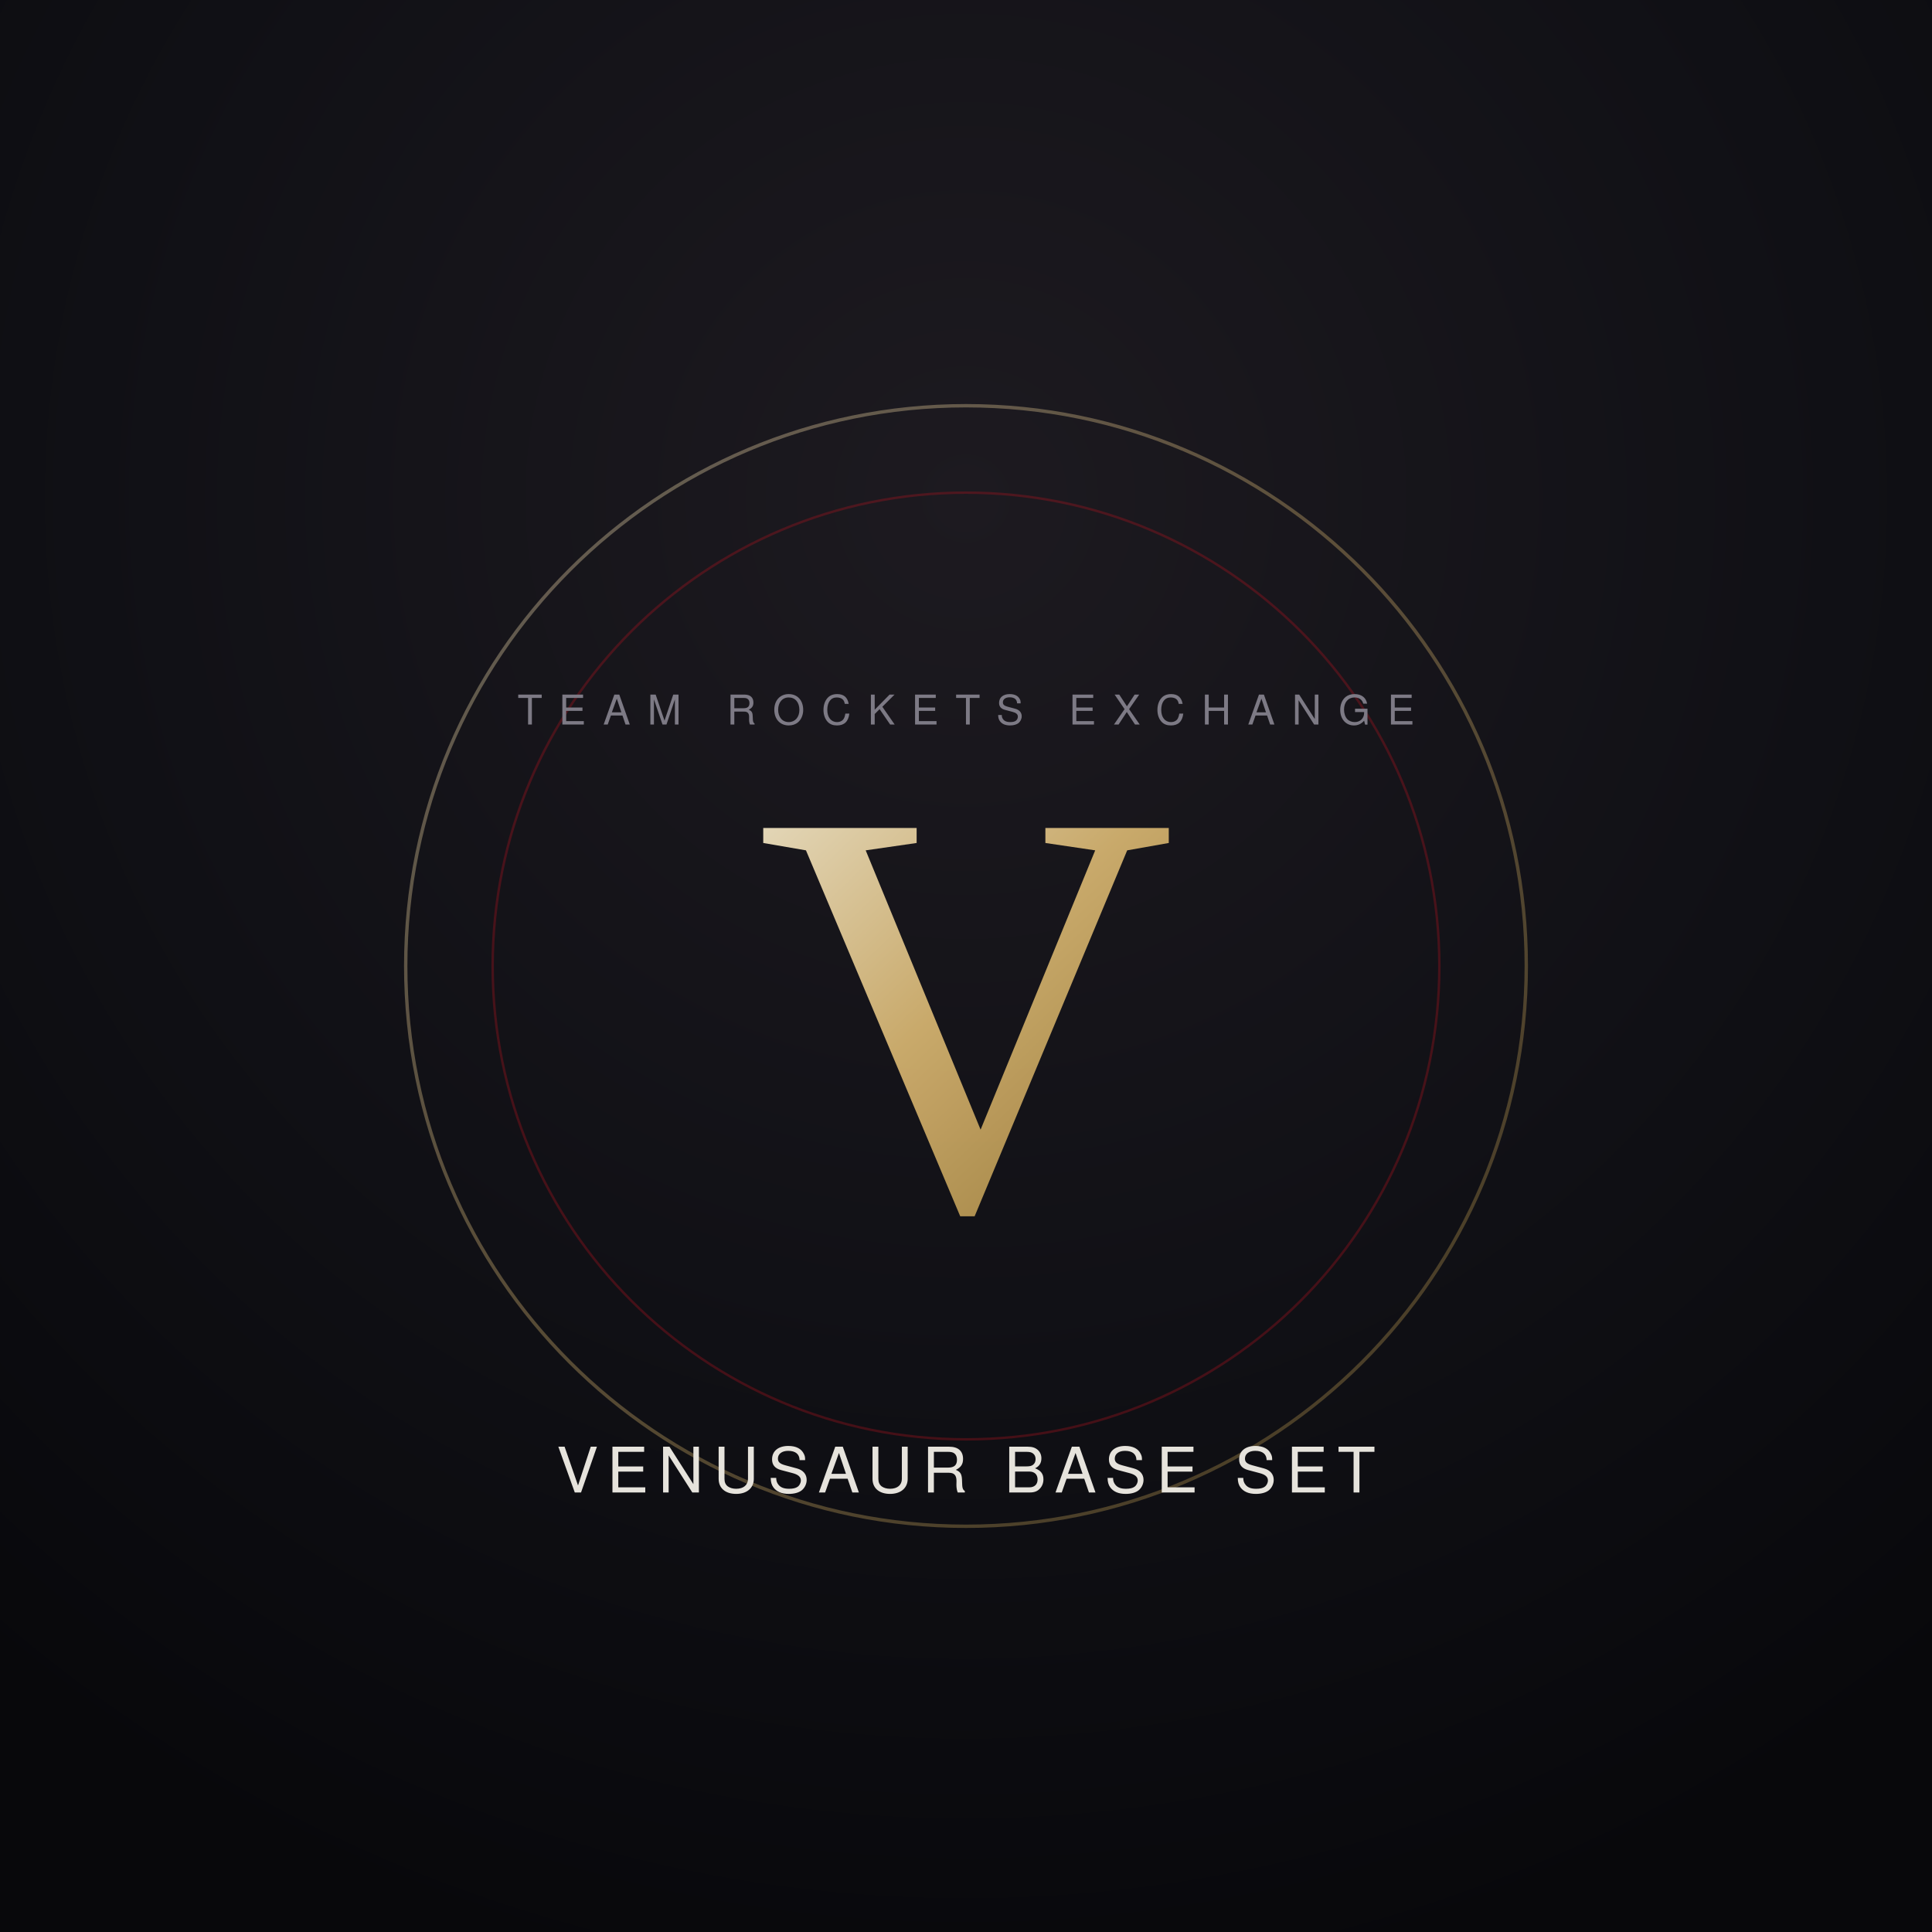
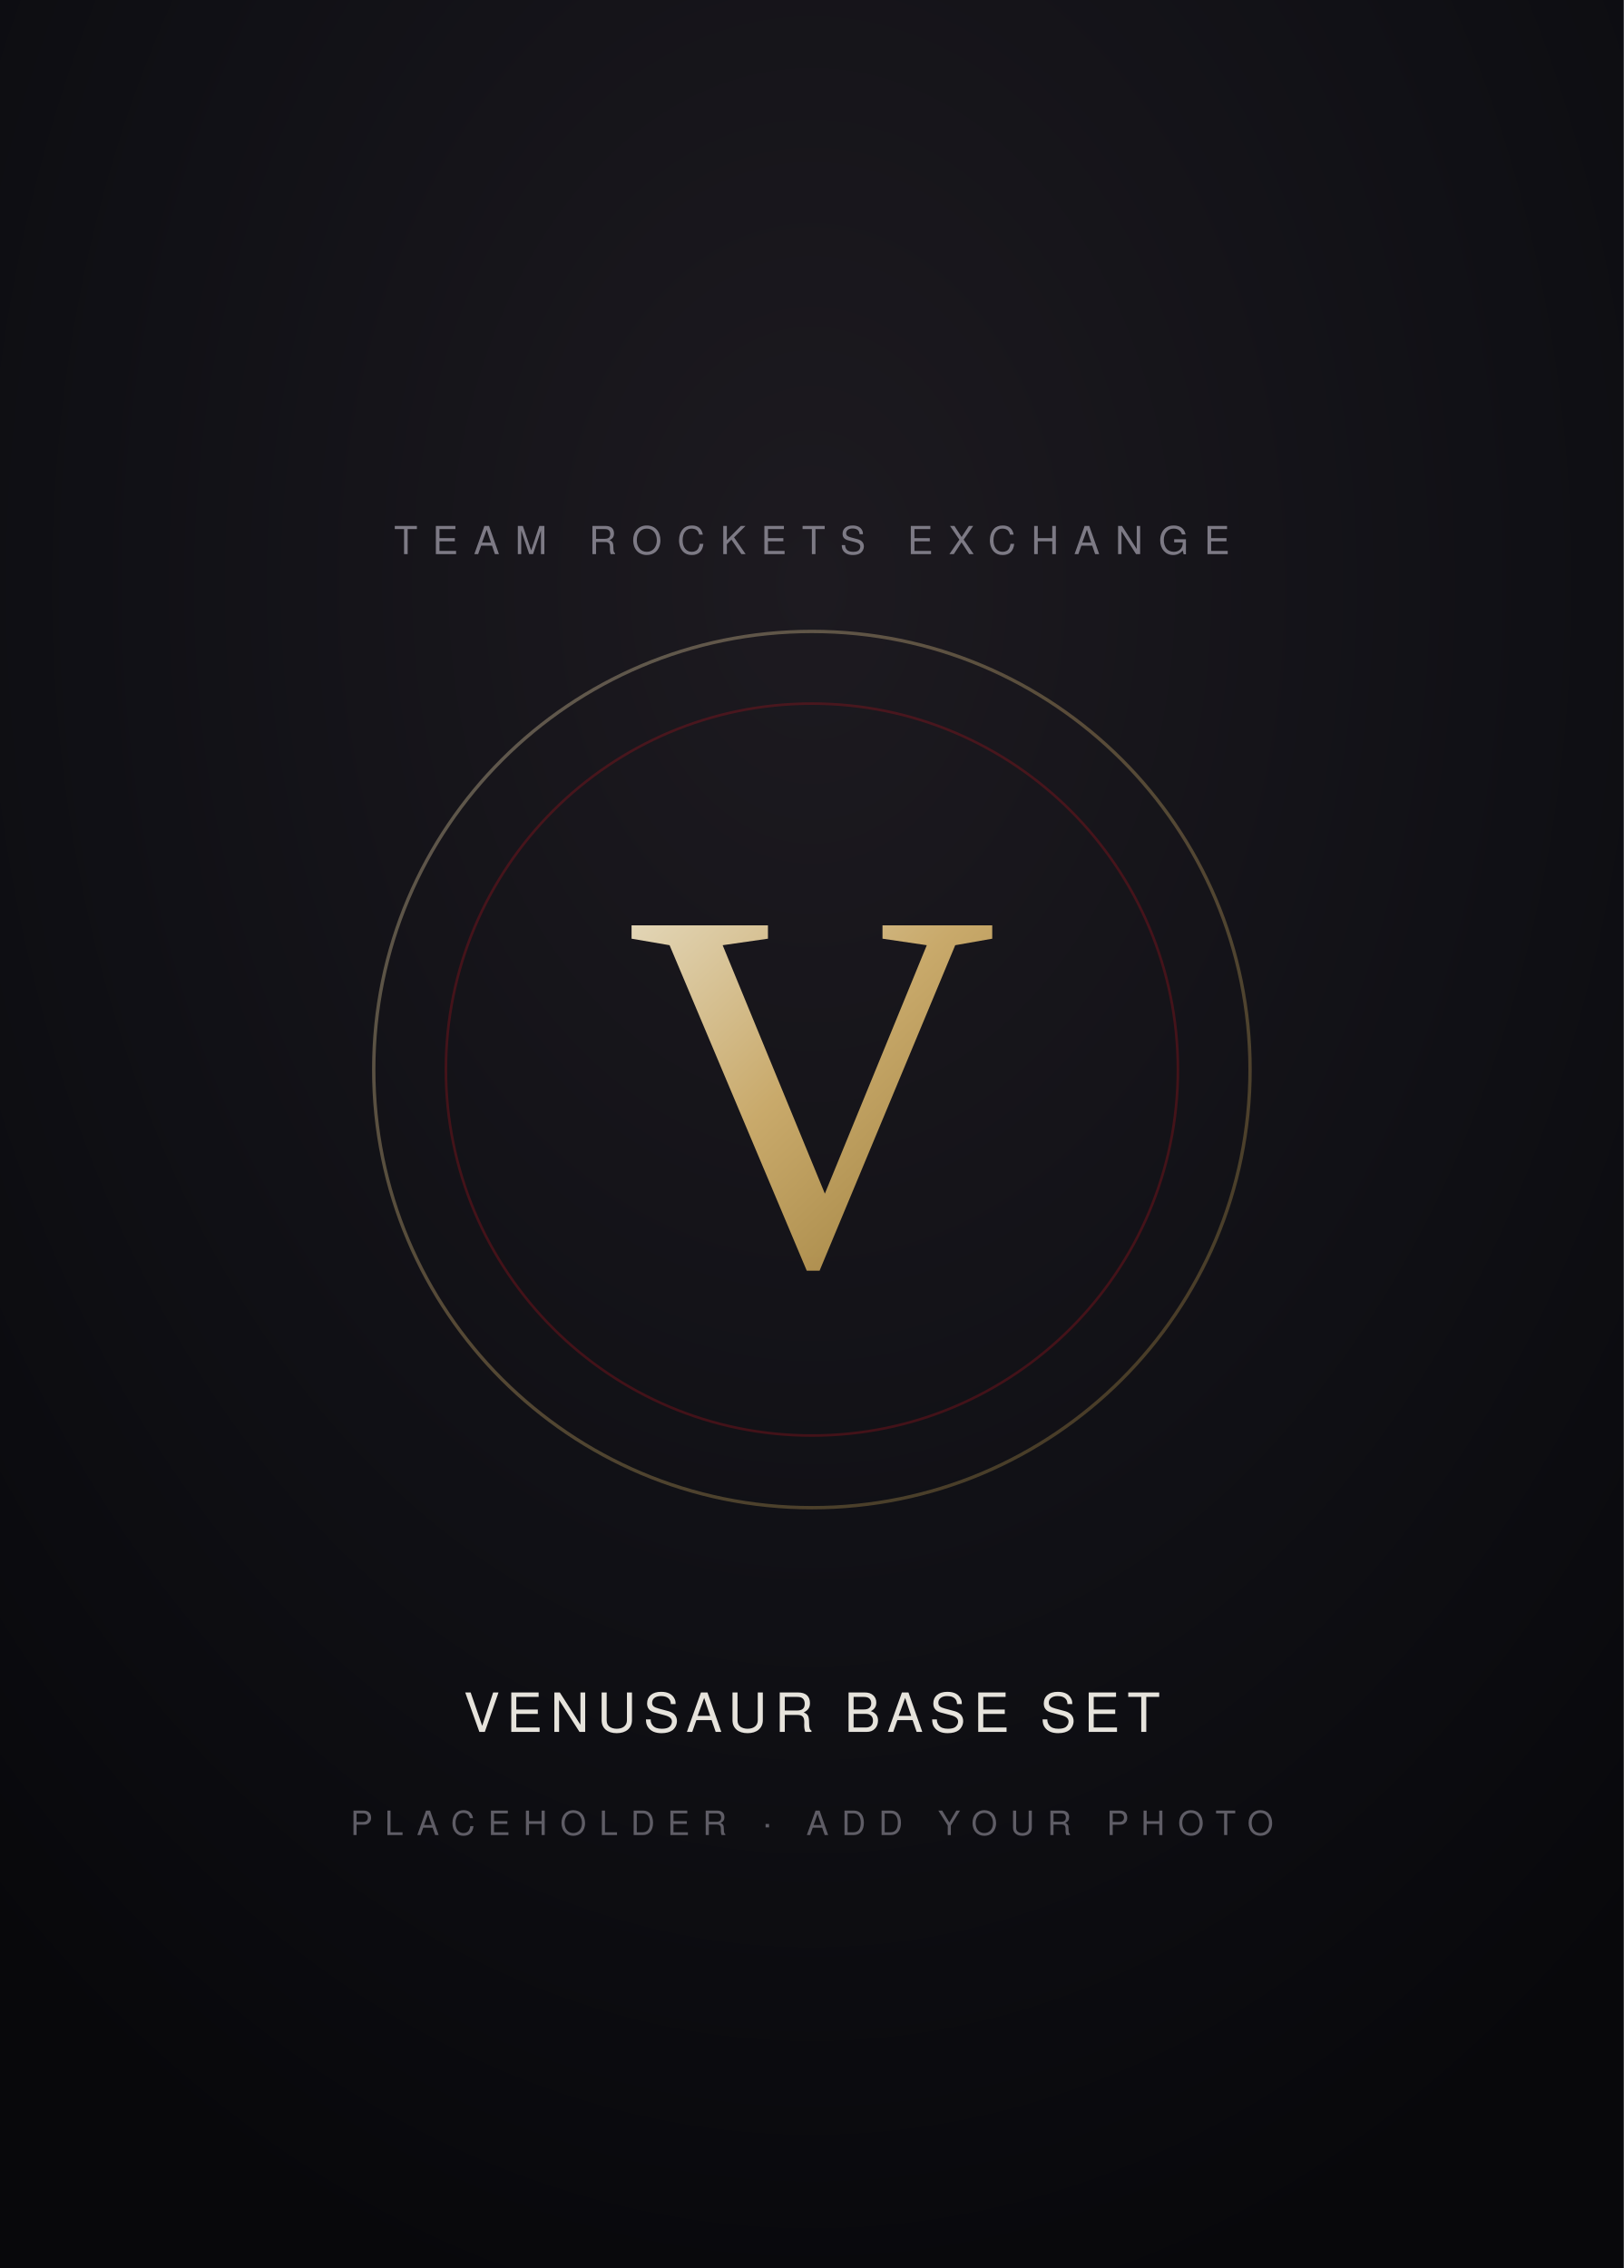
- <svg xmlns="http://www.w3.org/2000/svg" viewBox="0 0 800 800" width="800" height="800">
+ <svg xmlns="http://www.w3.org/2000/svg" viewBox="0 0 630 880" width="630" height="880">
  <defs>
    <radialGradient id="bg" cx="50%" cy="26%" r="78%">
      <stop offset="0%" stop-color="#1d1a20" />
      <stop offset="58%" stop-color="#101015" />
      <stop offset="100%" stop-color="#08080b" />
    </radialGradient>
    <linearGradient id="gold" x1="0%" y1="0%" x2="100%" y2="100%">
      <stop offset="0%" stop-color="#f4e6c4" />
      <stop offset="45%" stop-color="#d8b672" />
      <stop offset="100%" stop-color="#a8873f" />
    </linearGradient>
  </defs>
-   <rect width="800" height="800" fill="url(#bg)" />
-   <circle cx="400" cy="400" r="232" fill="none" stroke="url(#gold)" stroke-opacity=".36" stroke-width="1.4" />
-   <circle cx="400" cy="400" r="196" fill="none" stroke="#c1121f" stroke-opacity=".3" stroke-width="1" />
-   <text x="400" y="300" text-anchor="middle" font-family="Helvetica,Arial,sans-serif" font-size="17" letter-spacing="7" fill="#7d7a85">TEAM ROCKETS EXCHANGE</text>
-   <text x="400" y="500" text-anchor="middle" font-family="Georgia,'Times New Roman',serif" font-size="240" fill="url(#gold)" fill-opacity=".92">V</text>
-   <text x="400" y="618" text-anchor="middle" font-family="Helvetica,Arial,sans-serif" font-size="26" letter-spacing="4" fill="#e6e3dc">VENUSAUR BASE SET</text>
+   <rect width="630" height="880" fill="url(#bg)" />
+   <circle cx="315" cy="415" r="170" fill="none" stroke="url(#gold)" stroke-opacity=".34" stroke-width="1.3" />
+   <circle cx="315" cy="415" r="142" fill="none" stroke="#c1121f" stroke-opacity=".28" stroke-width="1" />
+   <text x="315" y="215" text-anchor="middle" font-family="Helvetica,Arial,sans-serif" font-size="15" letter-spacing="6" fill="#7d7a85">TEAM ROCKETS EXCHANGE</text>
+   <text x="315" y="490" text-anchor="middle" font-family="Georgia,'Times New Roman',serif" font-size="200" fill="url(#gold)" fill-opacity=".92">V</text>
+   <text x="315" y="672" text-anchor="middle" font-family="Helvetica,Arial,sans-serif" font-size="21" letter-spacing="3" fill="#e6e3dc">VENUSAUR BASE SET</text>
+   <text x="315" y="712" text-anchor="middle" font-family="Helvetica,Arial,sans-serif" font-size="13" letter-spacing="5" fill="#5f5d66">PLACEHOLDER · ADD YOUR PHOTO</text>
</svg>
